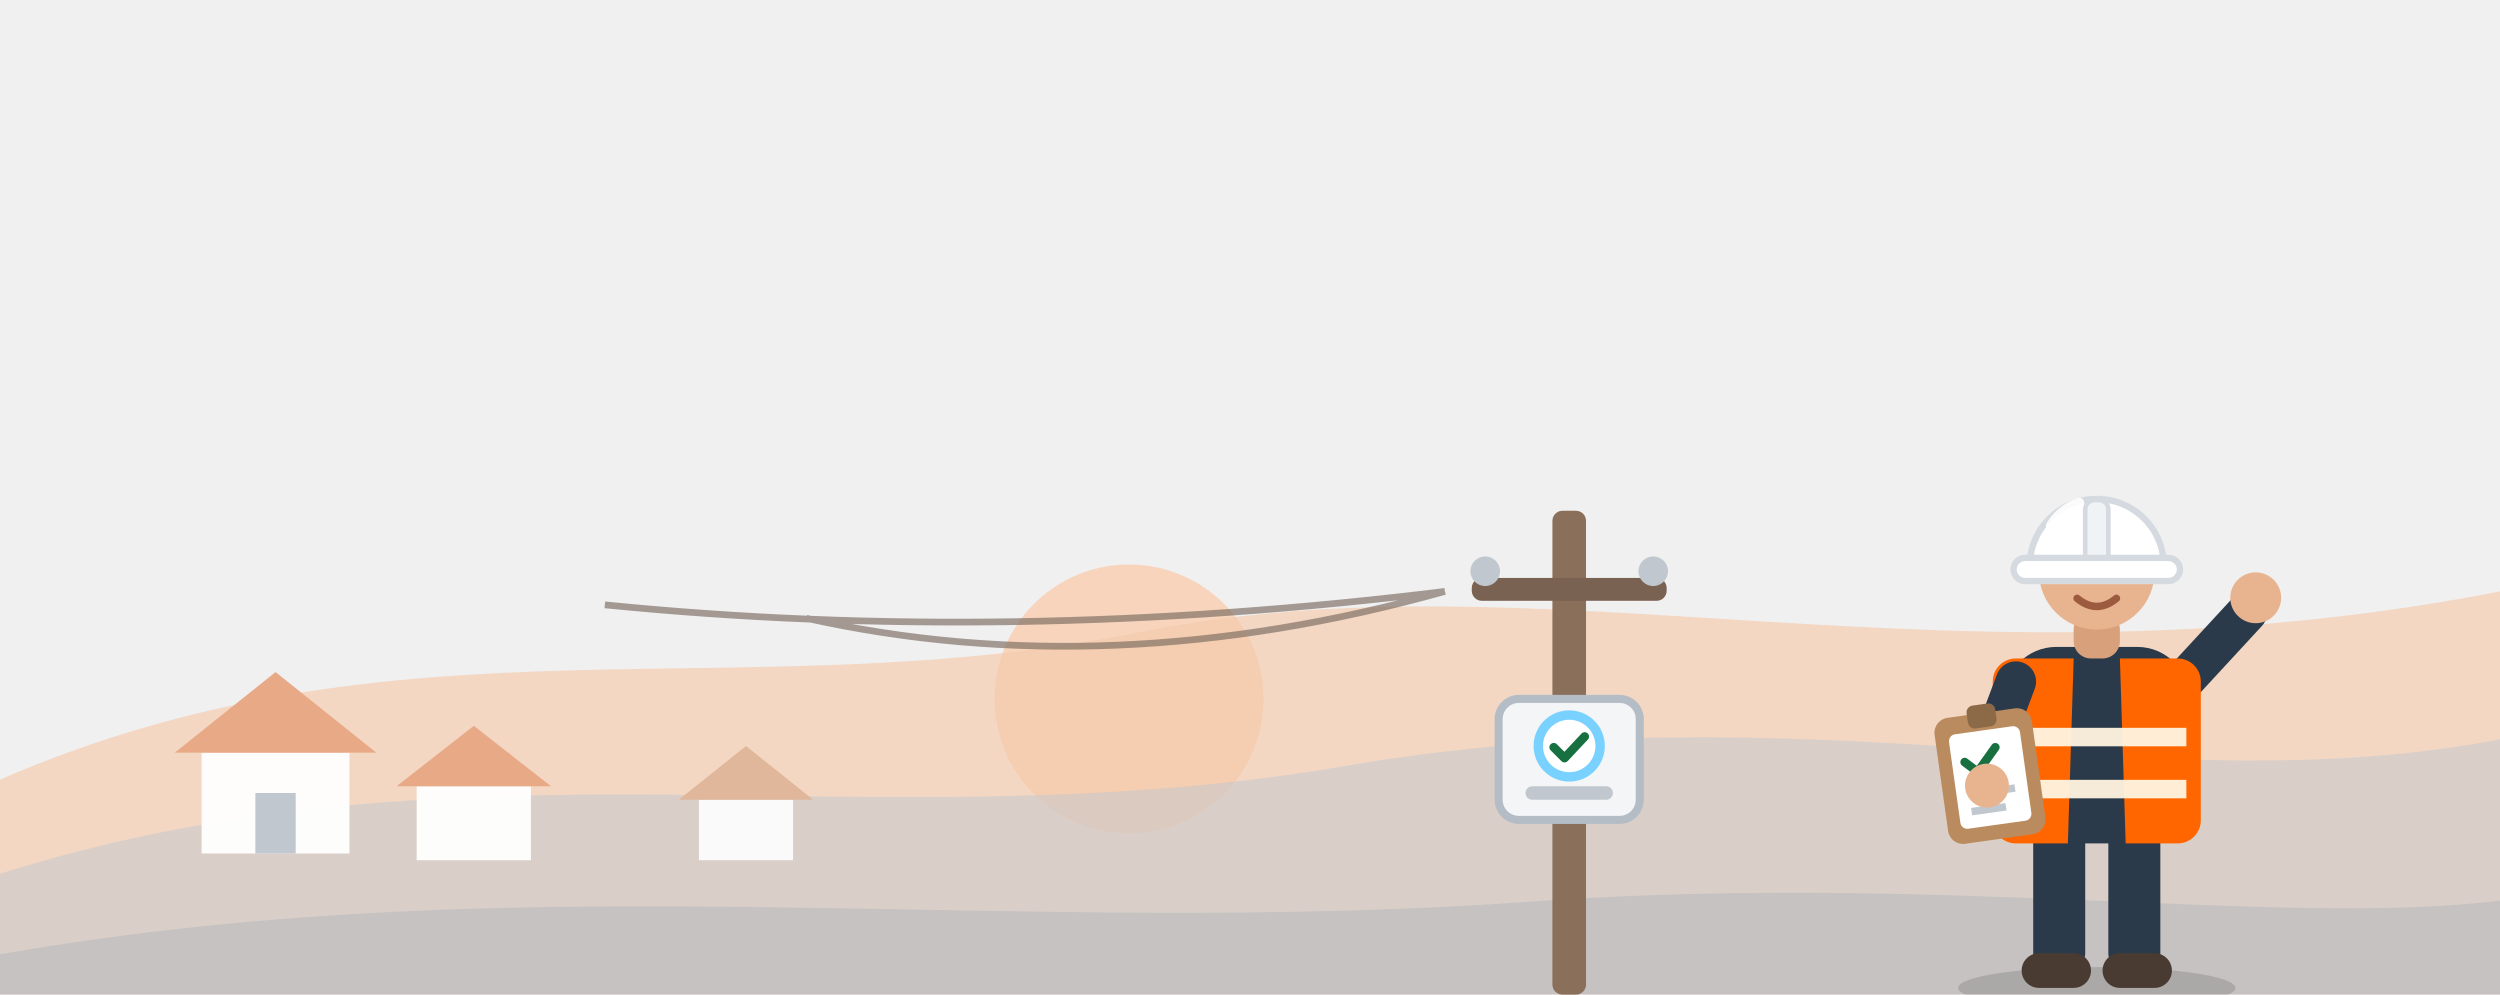
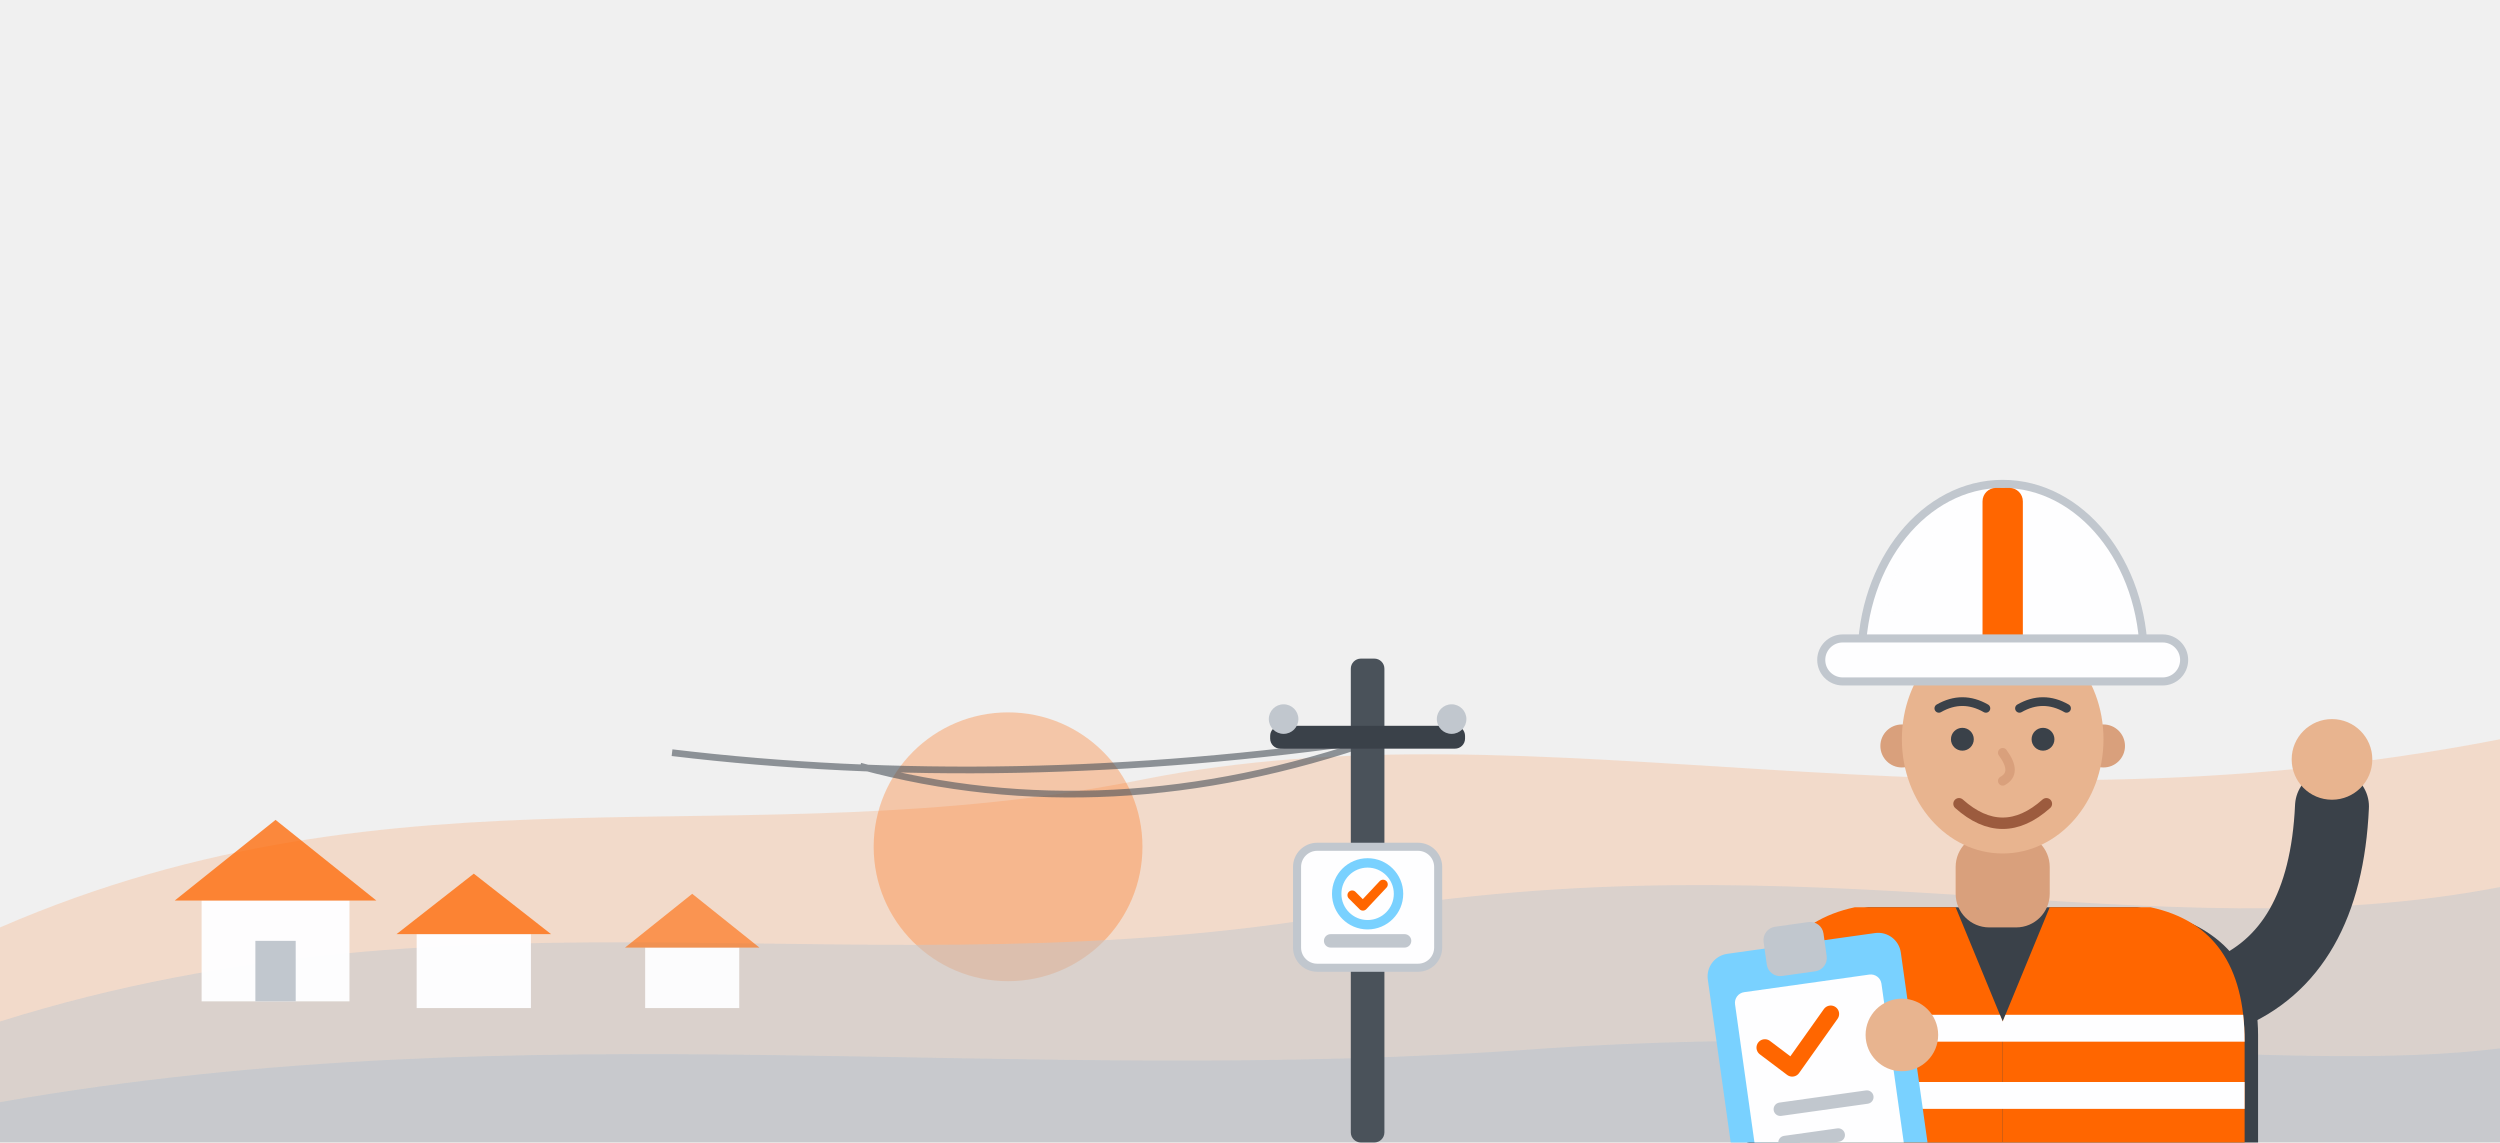
- <svg xmlns="http://www.w3.org/2000/svg" viewBox="0 0 372 148" preserveAspectRatio="xMidYMax slice" class="scene" role="img" aria-label="Supervisor con casco blanco junto a un poste con medidor">
-   <circle cx="168" cy="104" r="20" fill="#FFB27A" opacity=".45" />
-   <path d="M0 116 C60 90 110 106 170 94 C230 82 290 104 372 88 L372 148 L0 148Z" fill="#F4C9AA" opacity=".65" />
-   <path d="M0 130 C70 108 130 126 200 114 C270 102 320 120 372 110 L372 148 L0 148Z" fill="#C1C7CE" opacity=".5" />
-   <path d="M0 142 C80 128 150 140 230 134 C290 130 340 138 372 134 L372 148 L0 148Z" fill="#9FAAB4" opacity=".35" />
-   <g>
-     <rect x="30" y="112" width="22" height="15" fill="#fff" opacity=".95" />
-     <path d="M26 112 L41 100 L56 112Z" fill="#E8A987" />
+ <svg xmlns="http://www.w3.org/2000/svg" viewBox="0 0 372 170" preserveAspectRatio="xMidYMax slice" class="scene" role="img" aria-label="Supervisor con casco blanco en primer plano, con un poste y un medidor al fondo">
+   <defs>
+     <clipPath id="vestClip">
+       <path d="M296 135 L311 135 L318 152 L318 170 L282 170 L282 155 Q282 138 296 135Z" />
+       <path d="M340 135 L325 135 L318 152 L318 170 L354 170 L354 155 Q354 138 340 135Z" />
+     </clipPath>
+   </defs>
+   <g transform="translate(0 22)">
+     <circle cx="150" cy="104" r="20" fill="#FF6600" opacity=".30" />
+     <path d="M0 116 C60 90 110 106 170 94 C230 82 290 104 372 88 L372 148 L0 148Z" fill="#FF6600" opacity=".16" />
+     <path d="M0 130 C70 108 130 126 200 114 C270 102 320 120 372 110 L372 148 L0 148Z" fill="#C1C7CE" opacity=".5" />
+     <path d="M0 142 C80 128 150 140 230 134 C290 130 340 138 372 134 L372 148 L0 148Z" fill="#C1C7CE" opacity=".75" />
+     <rect x="30" y="112" width="22" height="15" fill="#FEFEFF" opacity=".98" />
+     <path d="M26 112 L41 100 L56 112Z" fill="#FF6600" opacity=".75" />
    <rect x="38" y="118" width="6" height="9" fill="#C1C7CE" />
-     <rect x="62" y="117" width="17" height="11" fill="#fff" opacity=".95" />
-     <path d="M59 117 L70.5 108 L82 117Z" fill="#E8A987" />
-     <rect x="104" y="119" width="14" height="9" fill="#fff" opacity=".9" />
-     <path d="M101 119 L111 111 L121 119Z" fill="#E0B79B" />
+     <rect x="62" y="117" width="17" height="11" fill="#FEFEFF" opacity=".98" />
+     <path d="M59 117 L70.5 108 L82 117Z" fill="#FF6600" opacity=".75" />
+     <rect x="96" y="119" width="14" height="9" fill="#FEFEFF" opacity=".95" />
+     <path d="M93 119 L103 111 L113 119Z" fill="#FF6600" opacity=".6" />
+     <path d="M205 88 Q165 102 128 92 M205 88 Q150 96 100 90" fill="none" stroke="#4A525A" stroke-width="1" opacity=".6" />
+     <rect x="201" y="76" width="5" height="72" rx="1.5" fill="#4A525A" />
+     <rect x="189" y="86" width="29" height="3.4" rx="1.5" fill="#3A4149" />
+     <circle cx="191" cy="85" r="2.2" fill="#C1C7CE" />
+     <circle cx="216" cy="85" r="2.2" fill="#C1C7CE" />
+     <rect x="193" y="104" width="21" height="18" rx="3" fill="#FEFEFF" stroke="#C1C7CE" stroke-width="1.2" />
+     <circle cx="203.5" cy="111" r="4.6" fill="#FEFEFF" stroke="#79D1FF" stroke-width="1.4" />
+     <path d="M201.2 111.2l1.6 1.6 3-3.2" fill="none" stroke="#FF6600" stroke-width="1.4" stroke-linecap="round" stroke-linejoin="round" />
+     <rect x="197" y="117" width="13" height="2" rx="1" fill="#C1C7CE" />
  </g>
-   <path d="M215 88 Q165 102 120 92 M215 88 Q150 96 90 90" fill="none" stroke="#7a6a60" stroke-width="1" opacity=".65" />
-   <g>
-     <rect x="231" y="76" width="5" height="72" rx="1.5" fill="#8A6F5A" />
-     <rect x="219" y="86" width="29" height="3.4" rx="1.5" fill="#7a6252" />
-     <circle cx="221" cy="85" r="2.2" fill="#C1C7CE" />
-     <circle cx="246" cy="85" r="2.2" fill="#C1C7CE" />
-     <rect x="223" y="104" width="21" height="18" rx="3" fill="#F3F5F7" stroke="#B4BDC6" stroke-width="1.2" />
-     <circle cx="233.5" cy="111" r="4.6" fill="#fff" stroke="#79D1FF" stroke-width="1.4" />
-     <path d="M231.2 111.2l1.6 1.6 3-3.2" fill="none" stroke="#17703F" stroke-width="1.3" stroke-linecap="round" stroke-linejoin="round" />
-     <rect x="227" y="117" width="13" height="2" rx="1" fill="#C1C7CE" />
-   </g>
-   <g transform="translate(312 147) scale(.86) translate(-312 -147)">
-     <ellipse cx="312" cy="147" rx="24" ry="3.6" fill="#1B1F23" opacity=".16" />
-     <rect x="301" y="118" width="9" height="26" rx="3" fill="#2B3A4A" />
-     <rect x="314" y="118" width="9" height="26" rx="3" fill="#2B3A4A" />
-     <rect x="299" y="141" width="12" height="6" rx="3" fill="#4A3B32" />
-     <rect x="313" y="141" width="12" height="6" rx="3" fill="#4A3B32" />
-     <path d="M326 95 L338 82" stroke="#2B3A4A" stroke-width="7" stroke-linecap="round" />
-     <circle cx="339.5" cy="79.5" r="4.4" fill="#E8B48F" />
-     <rect x="296" y="88" width="32" height="34" rx="9" fill="#2B3A4A" />
-     <path d="M298 90 h10 l-1 32 h-9 a4 4 0 0 1 -4 -4 v-24 a4 4 0 0 1 4 -4z" fill="#FF6600" />
-     <path d="M326 90 h-10 l1 32 h9 a4 4 0 0 0 4 -4 v-24 a4 4 0 0 0 -4 -4z" fill="#FF6600" />
-     <rect x="296.5" y="102" width="31" height="3.2" fill="#FFF3E0" opacity=".95" />
-     <rect x="296.5" y="111" width="31" height="3.2" fill="#FFF3E0" opacity=".95" />
-     <path d="M298 94 L292 110" stroke="#2B3A4A" stroke-width="7" stroke-linecap="round" />
-     <g transform="rotate(-8 296 110)">
-       <rect x="285" y="99" width="17" height="22" rx="2.6" fill="#B98B5E" />
-       <rect x="287.3" y="102" width="12.4" height="16.5" rx="1.2" fill="#fff" />
-       <rect x="291" y="97.5" width="5" height="4" rx="1.2" fill="#8C6A47" />
-       <path d="M289.5 107l2 2 3.6-3.8" fill="none" stroke="#17703F" stroke-width="1.5" stroke-linecap="round" stroke-linejoin="round" />
-       <rect x="289.5" y="112" width="8" height="1.3" fill="#C1C7CE" />
-       <rect x="289.5" y="115" width="6" height="1.3" fill="#C1C7CE" />
+   <g transform="translate(-20 0)">
+     <path d="M351 148 Q366 142 367 120" fill="none" stroke="#3A4149" stroke-width="11" stroke-linecap="round" />
+     <circle cx="367" cy="113" r="6" fill="#E8B48F" />
+     <path d="M280 170 L280 154 Q280 138 298 135 L338 135 Q356 138 356 154 L356 170 Z" fill="#3A4149" />
+     <rect x="311" y="124" width="14" height="14" rx="5" fill="#D9A07C" />
+     <path d="M296 135 L311 135 L318 152 L318 170 L282 170 L282 155 Q282 138 296 135Z" fill="#FF6600" />
+     <path d="M340 135 L325 135 L318 152 L318 170 L354 170 L354 155 Q354 138 340 135Z" fill="#FF6600" />
+     <g clip-path="url(#vestClip)">
+       <rect x="280" y="151" width="76" height="4" fill="#FEFEFF" />
+       <rect x="280" y="161" width="76" height="4" fill="#FEFEFF" />
    </g>
-     <circle cx="293" cy="112" r="3.8" fill="#E8B48F" />
-     <rect x="308" y="82" width="8" height="8" rx="3" fill="#D9A07C" />
-     <circle cx="312" cy="75" r="10" fill="#E8B48F" />
-     <circle cx="308.4" cy="75.5" r="1.2" fill="#2B3A4A" />
-     <circle cx="315.6" cy="75.5" r="1.2" fill="#2B3A4A" />
-     <path d="M308.6 79.6 Q312 82.4 315.4 79.6" fill="none" stroke="#9C5B3E" stroke-width="1.3" stroke-linecap="round" />
-     <path d="M300.4 74 a11.6 11.6 0 0 1 23.2 0 Z" fill="#FFFFFF" stroke="#D4DAE0" stroke-width="1.1" />
-     <rect x="310" y="62.6" width="4" height="11.4" rx="1.6" fill="#F0F3F6" stroke="#D4DAE0" stroke-width=".8" />
-     <rect x="297.6" y="72.6" width="28.8" height="4" rx="2" fill="#FFFFFF" stroke="#D4DAE0" stroke-width="1.1" />
-     <path d="M304 67 a9 9 0 0 1 5 -4" fill="none" stroke="#fff" stroke-width="1.6" stroke-linecap="round" opacity=".9" />
+     <circle cx="303" cy="111" r="3.2" fill="#D9A07C" />
+     <circle cx="333" cy="111" r="3.2" fill="#D9A07C" />
+     <ellipse cx="318" cy="110" rx="15" ry="17" fill="#E8B48F" />
+     <circle cx="312" cy="110" r="1.7" fill="#3A4149" />
+     <circle cx="324" cy="110" r="1.7" fill="#3A4149" />
+     <path d="M308.5 105.4 q3.5 -2 7 0 M320.5 105.4 q3.5 -2 7 0" fill="none" stroke="#3A4149" stroke-width="1.3" stroke-linecap="round" />
+     <path d="M318 112 q2.2 3 0 4.2" fill="none" stroke="#D9A07C" stroke-width="1.4" stroke-linecap="round" />
+     <path d="M311.5 119.6 Q318 125.4 324.5 119.6" fill="none" stroke="#9C5B3E" stroke-width="1.7" stroke-linecap="round" />
+     <path d="M297 98 a21 26 0 0 1 42 0 Z" fill="#FEFEFF" stroke="#C1C7CE" stroke-width="1.2" />
+     <rect x="315" y="72.6" width="6" height="24.6" rx="2" fill="#FF6600" />
+     <path d="M302 90 a17 21 0 0 1 8 -14" fill="none" stroke="#FEFEFF" stroke-width="2" stroke-linecap="round" opacity=".9" />
+     <rect x="291" y="95" width="54" height="6.4" rx="3.2" fill="#FEFEFF" stroke="#C1C7CE" stroke-width="1.2" />
+     <path d="M286 150 L284 166" fill="none" stroke="#3A4149" stroke-width="11" stroke-linecap="round" />
+     <g transform="rotate(-8 292 158)">
+       <rect x="276" y="140" width="29" height="36" rx="3.4" fill="#79D1FF" />
+       <rect x="279.5" y="146" width="22" height="27" rx="1.6" fill="#FEFEFF" />
+       <rect x="285" y="137" width="9" height="7.4" rx="2" fill="#C1C7CE" />
+       <path d="M283 154.6 l3.6 3.6 6.8 -7.2" fill="none" stroke="#FF6600" stroke-width="2.5" stroke-linecap="round" stroke-linejoin="round" />
+       <rect x="283" y="163" width="15" height="2" rx="1" fill="#C1C7CE" />
+       <rect x="283" y="168" width="10" height="2" rx="1" fill="#C1C7CE" />
+     </g>
+     <circle cx="303" cy="154" r="5.4" fill="#E8B48F" />
  </g>
</svg>
